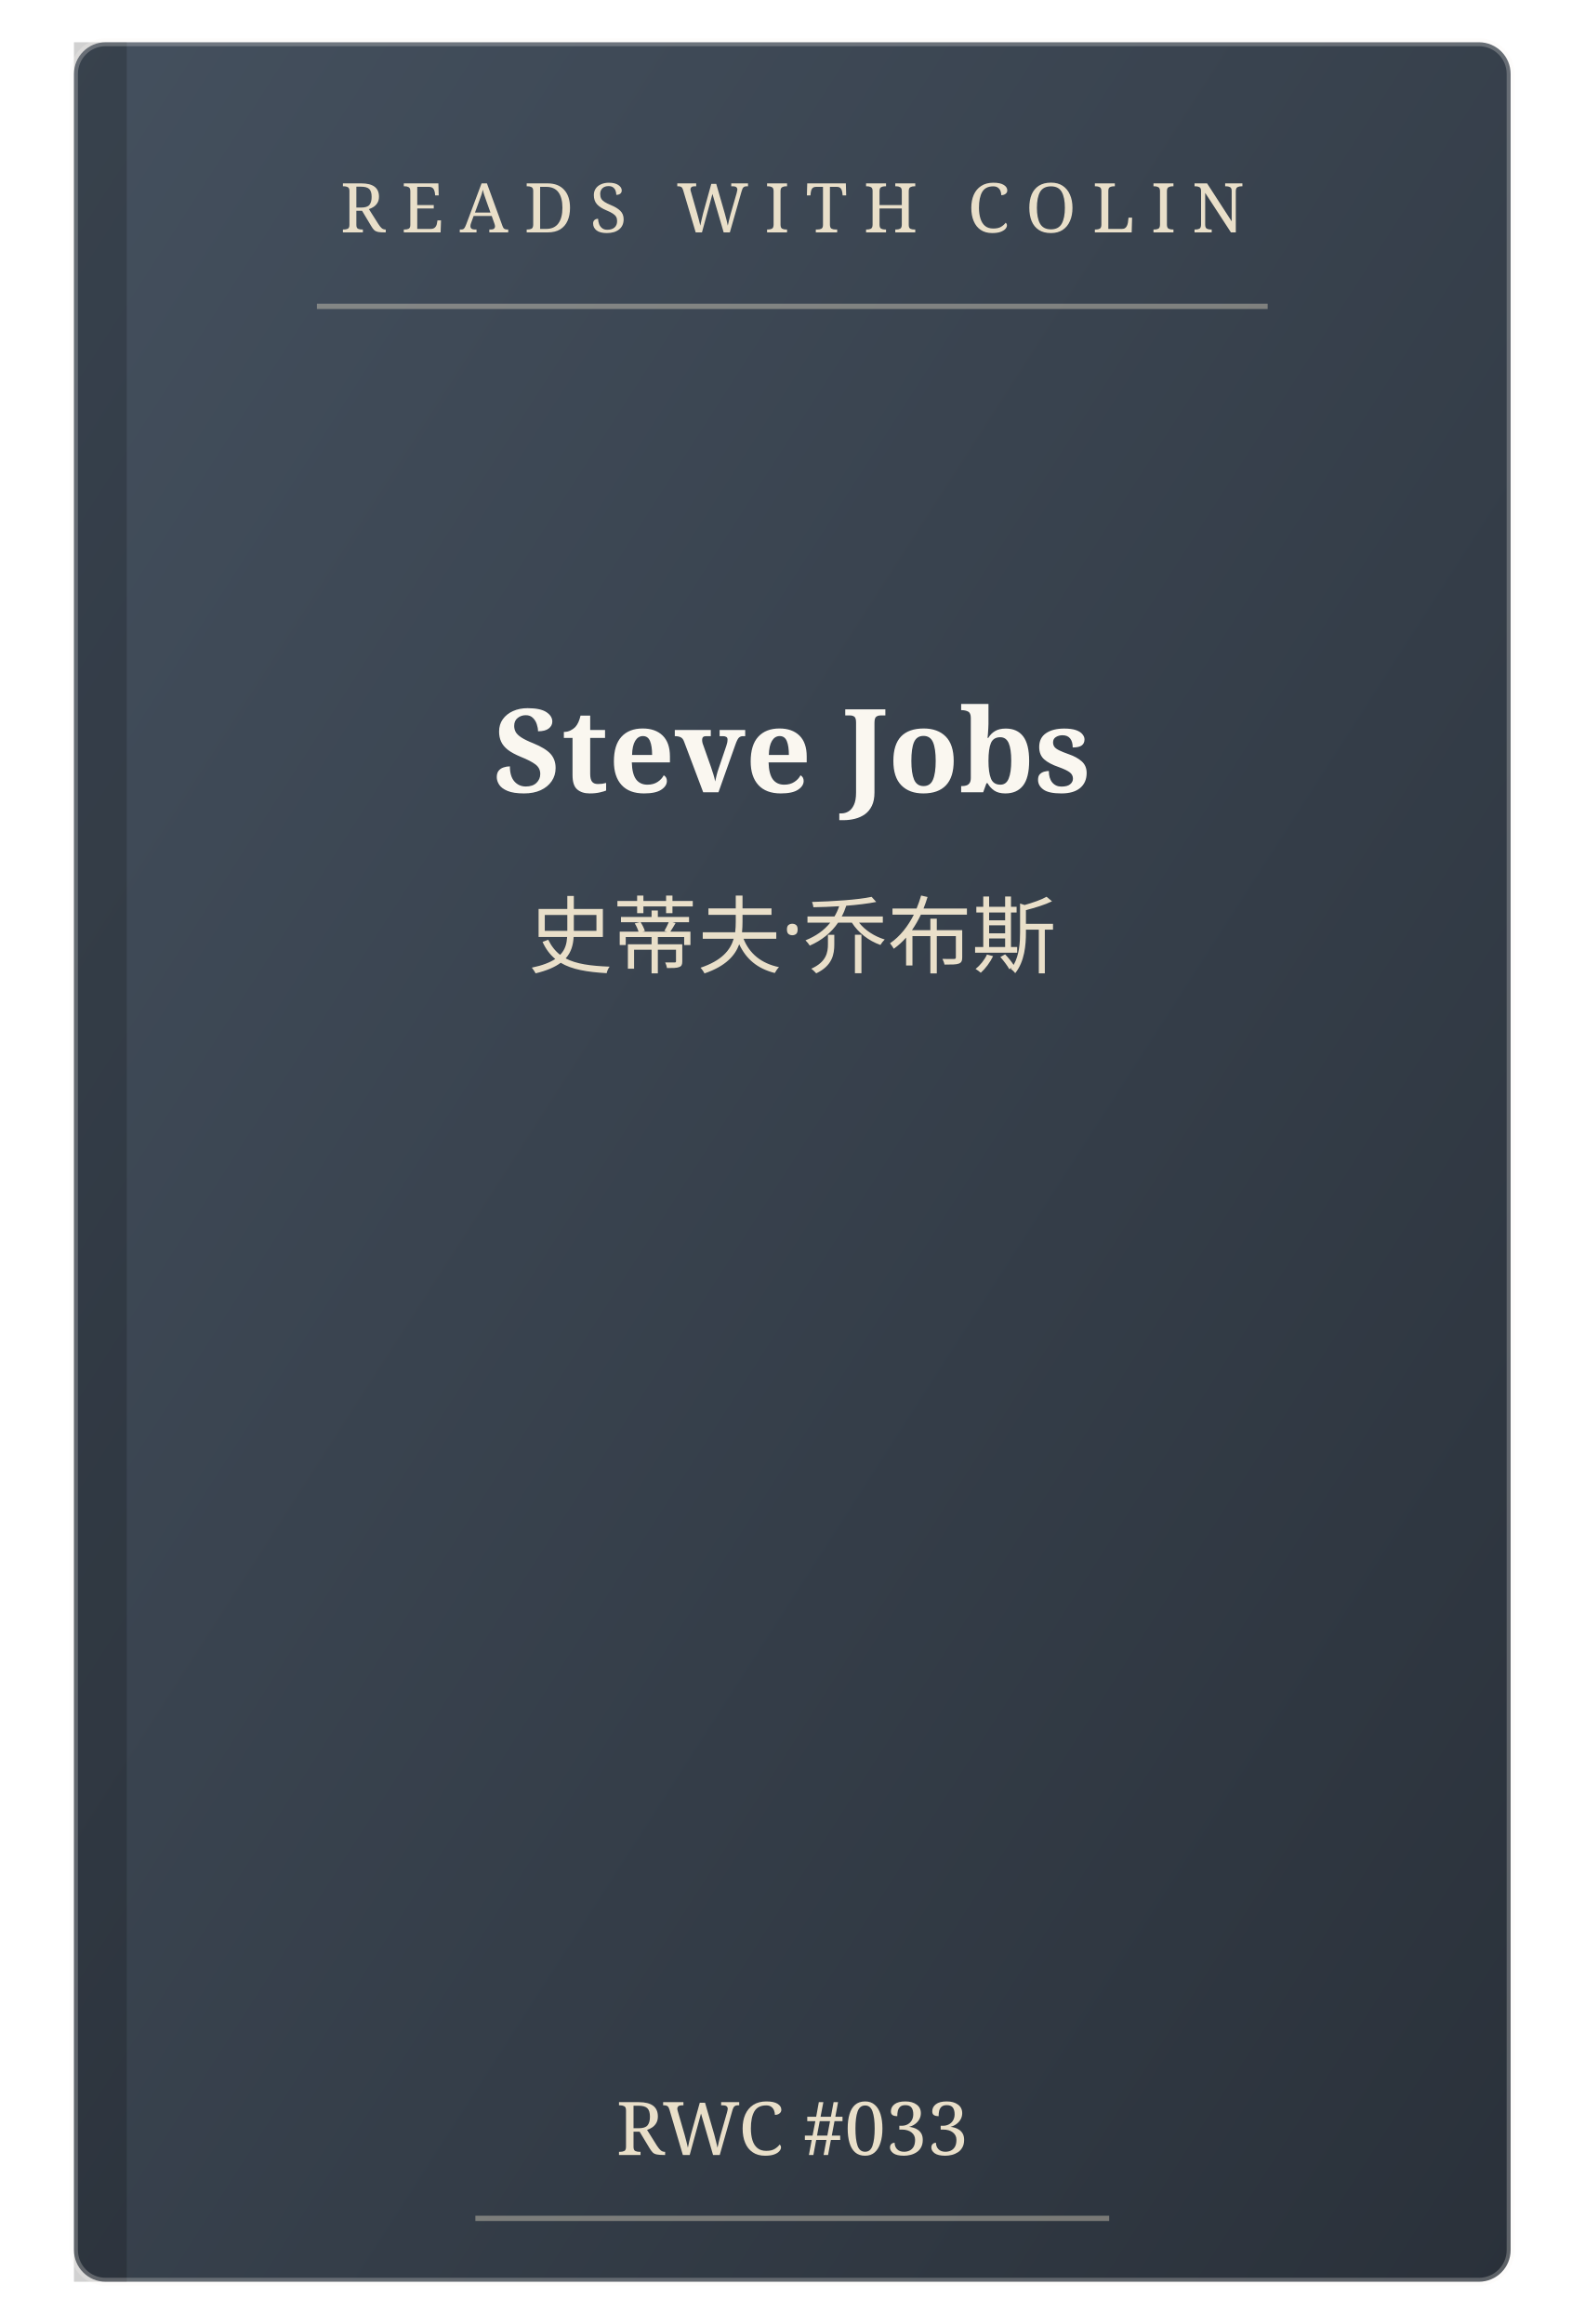
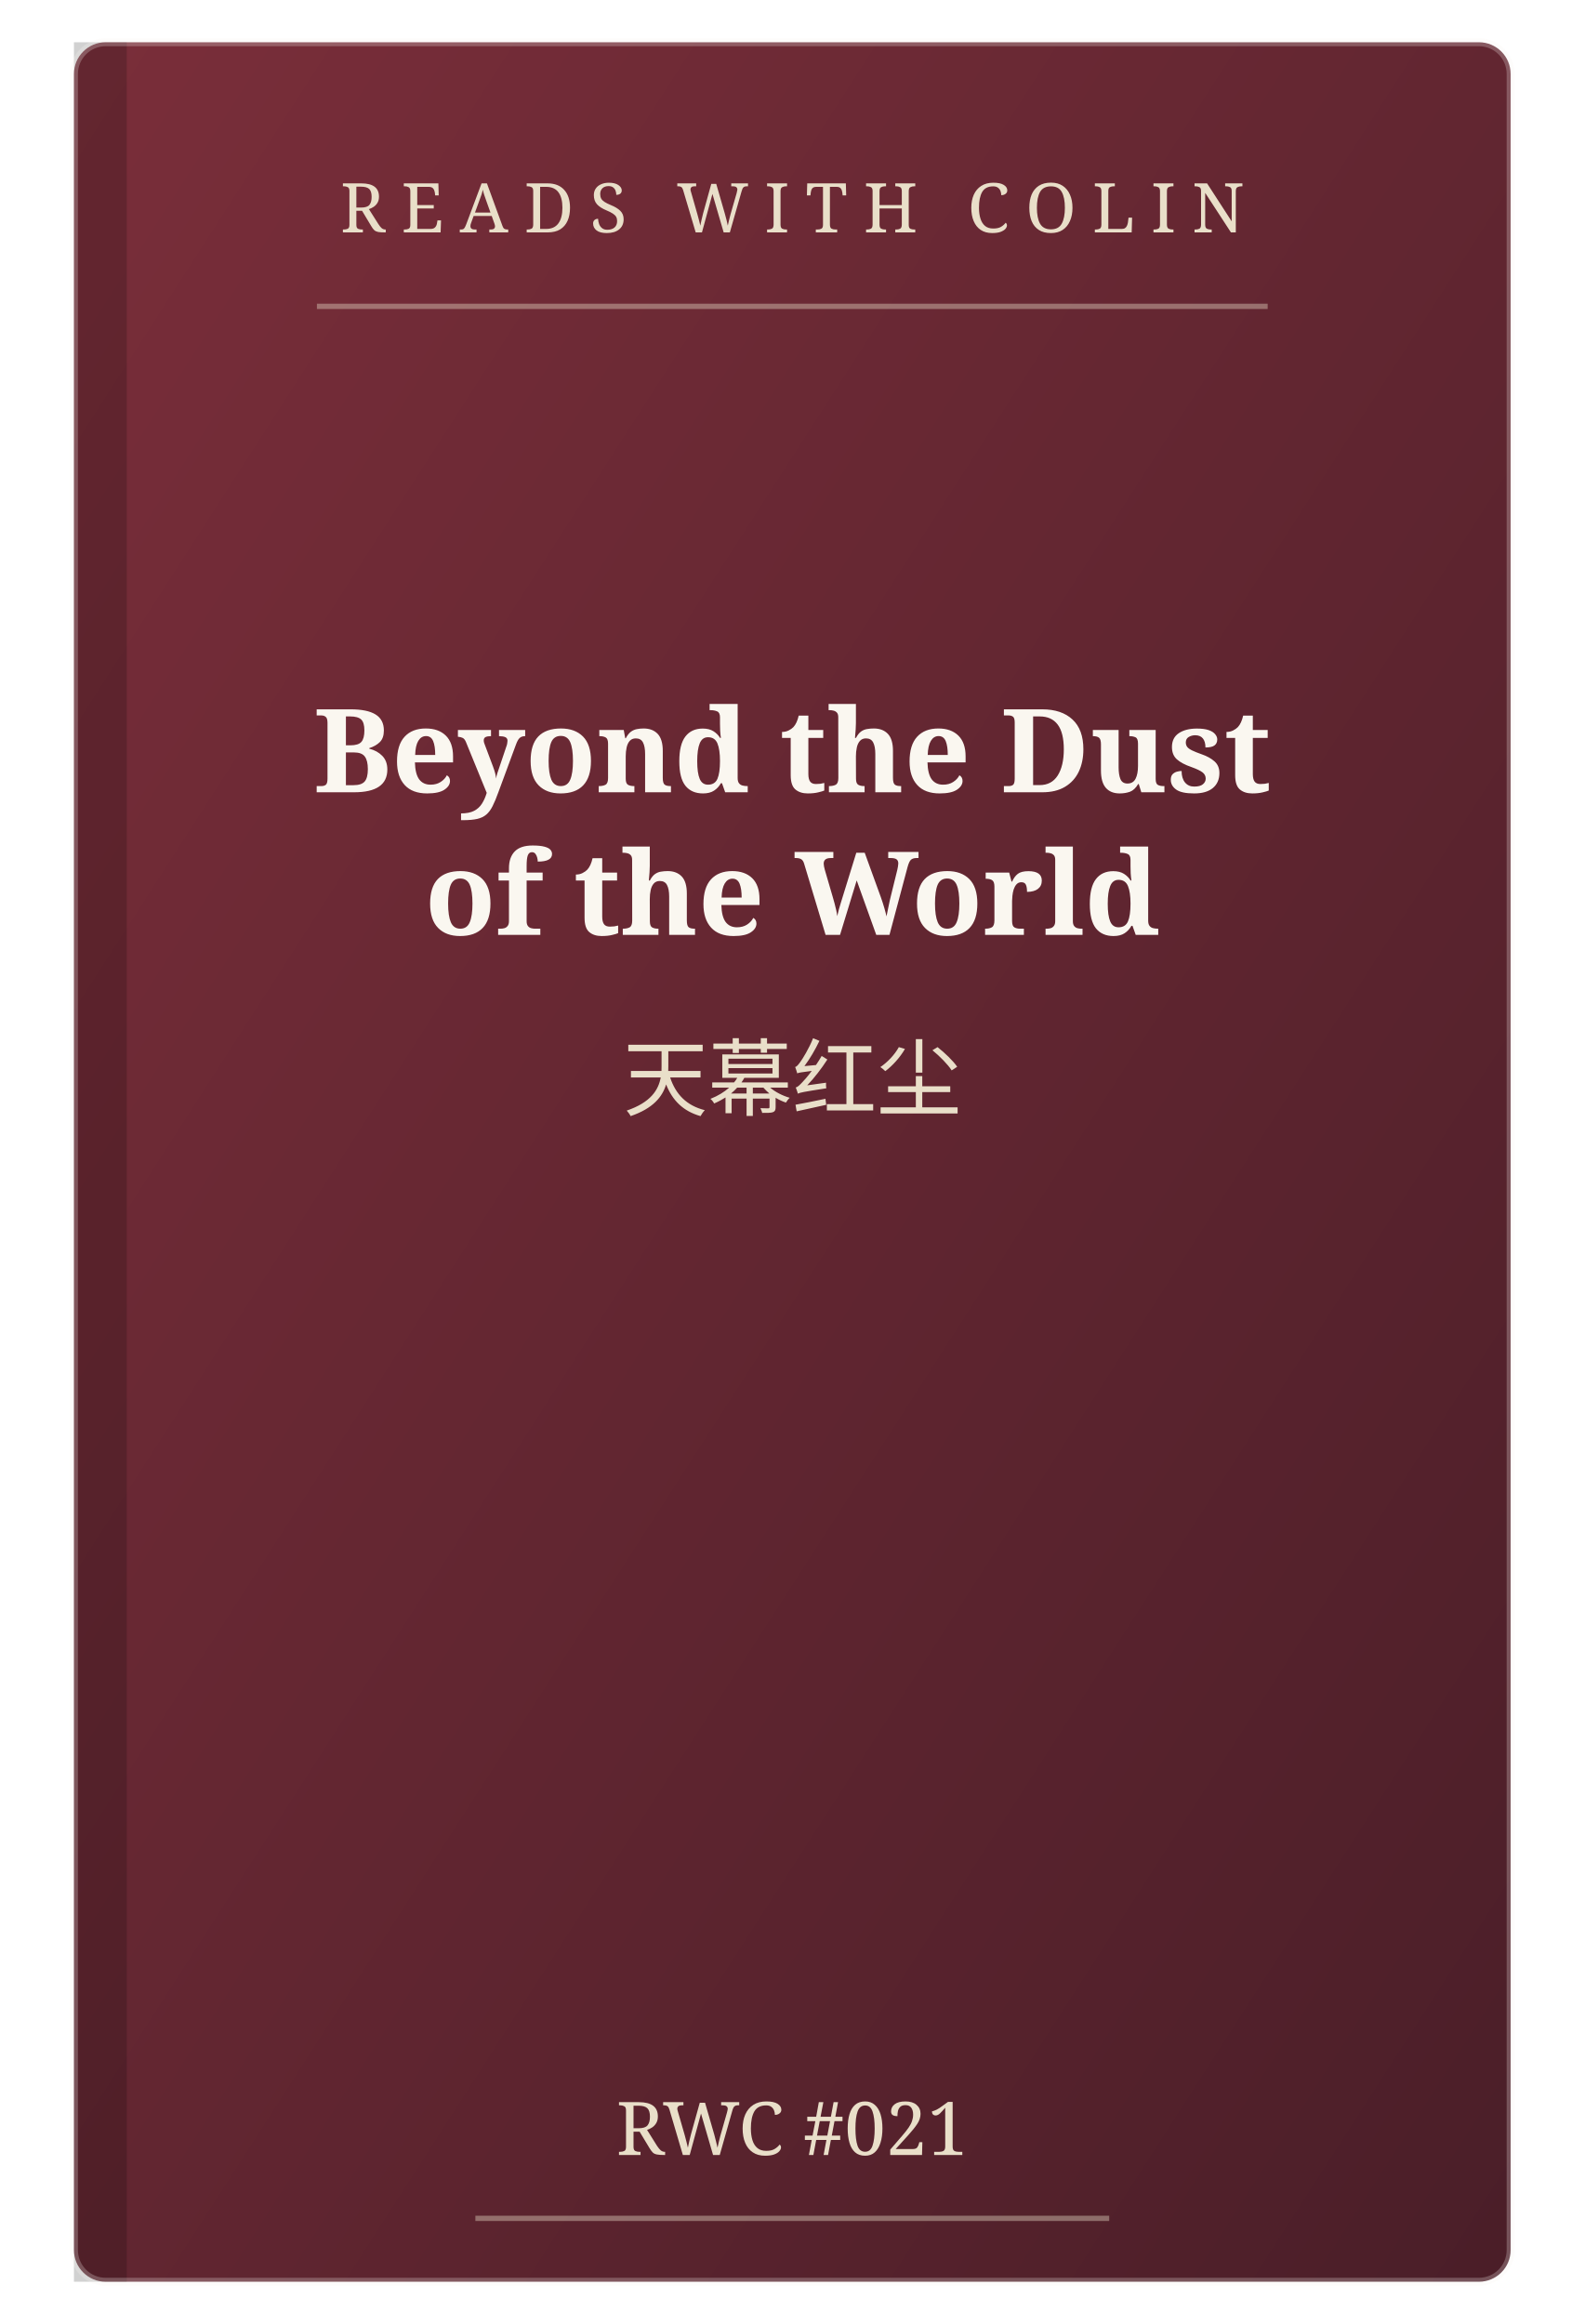
<svg xmlns="http://www.w3.org/2000/svg" viewBox="0 0 300 440" width="300" height="440">
  <defs>
    <linearGradient id="g" x1="0" y1="0" x2="1" y2="1">
-       <stop offset="0" stop-color="#44505E" />
-       <stop offset="1" stop-color="#2A313A" />
+       <stop offset="0" stop-color="#7A2E3A" />
+       <stop offset="1" stop-color="#4A1E28" />
    </linearGradient>
  </defs>
  <rect x="14" y="8" width="272" height="424" rx="6" fill="url(#g)" />
  <rect x="14" y="8" width="10" height="424" fill="#000" opacity="0.18" />
  <rect x="14" y="8" width="272" height="424" rx="6" fill="none" stroke="#FAF7F0" stroke-opacity="0.25" stroke-width="1.5" />
  <text x="150" y="44" text-anchor="middle" font-family="Georgia, serif" font-size="13" letter-spacing="3" fill="#E9DFC9">READS WITH COLIN</text>
  <line x1="60" y1="58" x2="240" y2="58" stroke="#E9DFC9" stroke-opacity="0.4" stroke-width="1" />
-   <text x="150" y="408" text-anchor="middle" font-family="Georgia, serif" font-size="14" fill="#E9DFC9">RWC #033</text>
+   <text x="150" y="408" text-anchor="middle" font-family="Georgia, serif" font-size="14" fill="#E9DFC9">RWC #021</text>
  <line x1="90" y1="420" x2="210" y2="420" stroke="#E9DFC9" stroke-opacity="0.4" stroke-width="1" />
-   <text x="150" y="150" text-anchor="middle" font-family="Georgia, serif" font-size="22" font-weight="700" fill="#FAF7F0">Steve Jobs</text>
-   <text x="150" y="183" text-anchor="middle" font-family="'Songti SC', serif" font-size="16" fill="#E9DFC9">史蒂夫·乔布斯</text>
+   <text x="150" y="150" text-anchor="middle" font-family="Georgia, serif" font-size="22" font-weight="700" fill="#FAF7F0">Beyond the Dust</text>
+   <text x="150" y="177" text-anchor="middle" font-family="Georgia, serif" font-size="22" font-weight="700" fill="#FAF7F0">of the World</text>
+   <text x="150" y="210" text-anchor="middle" font-family="'Songti SC', serif" font-size="16" fill="#E9DFC9">天幕红尘</text>
</svg>
